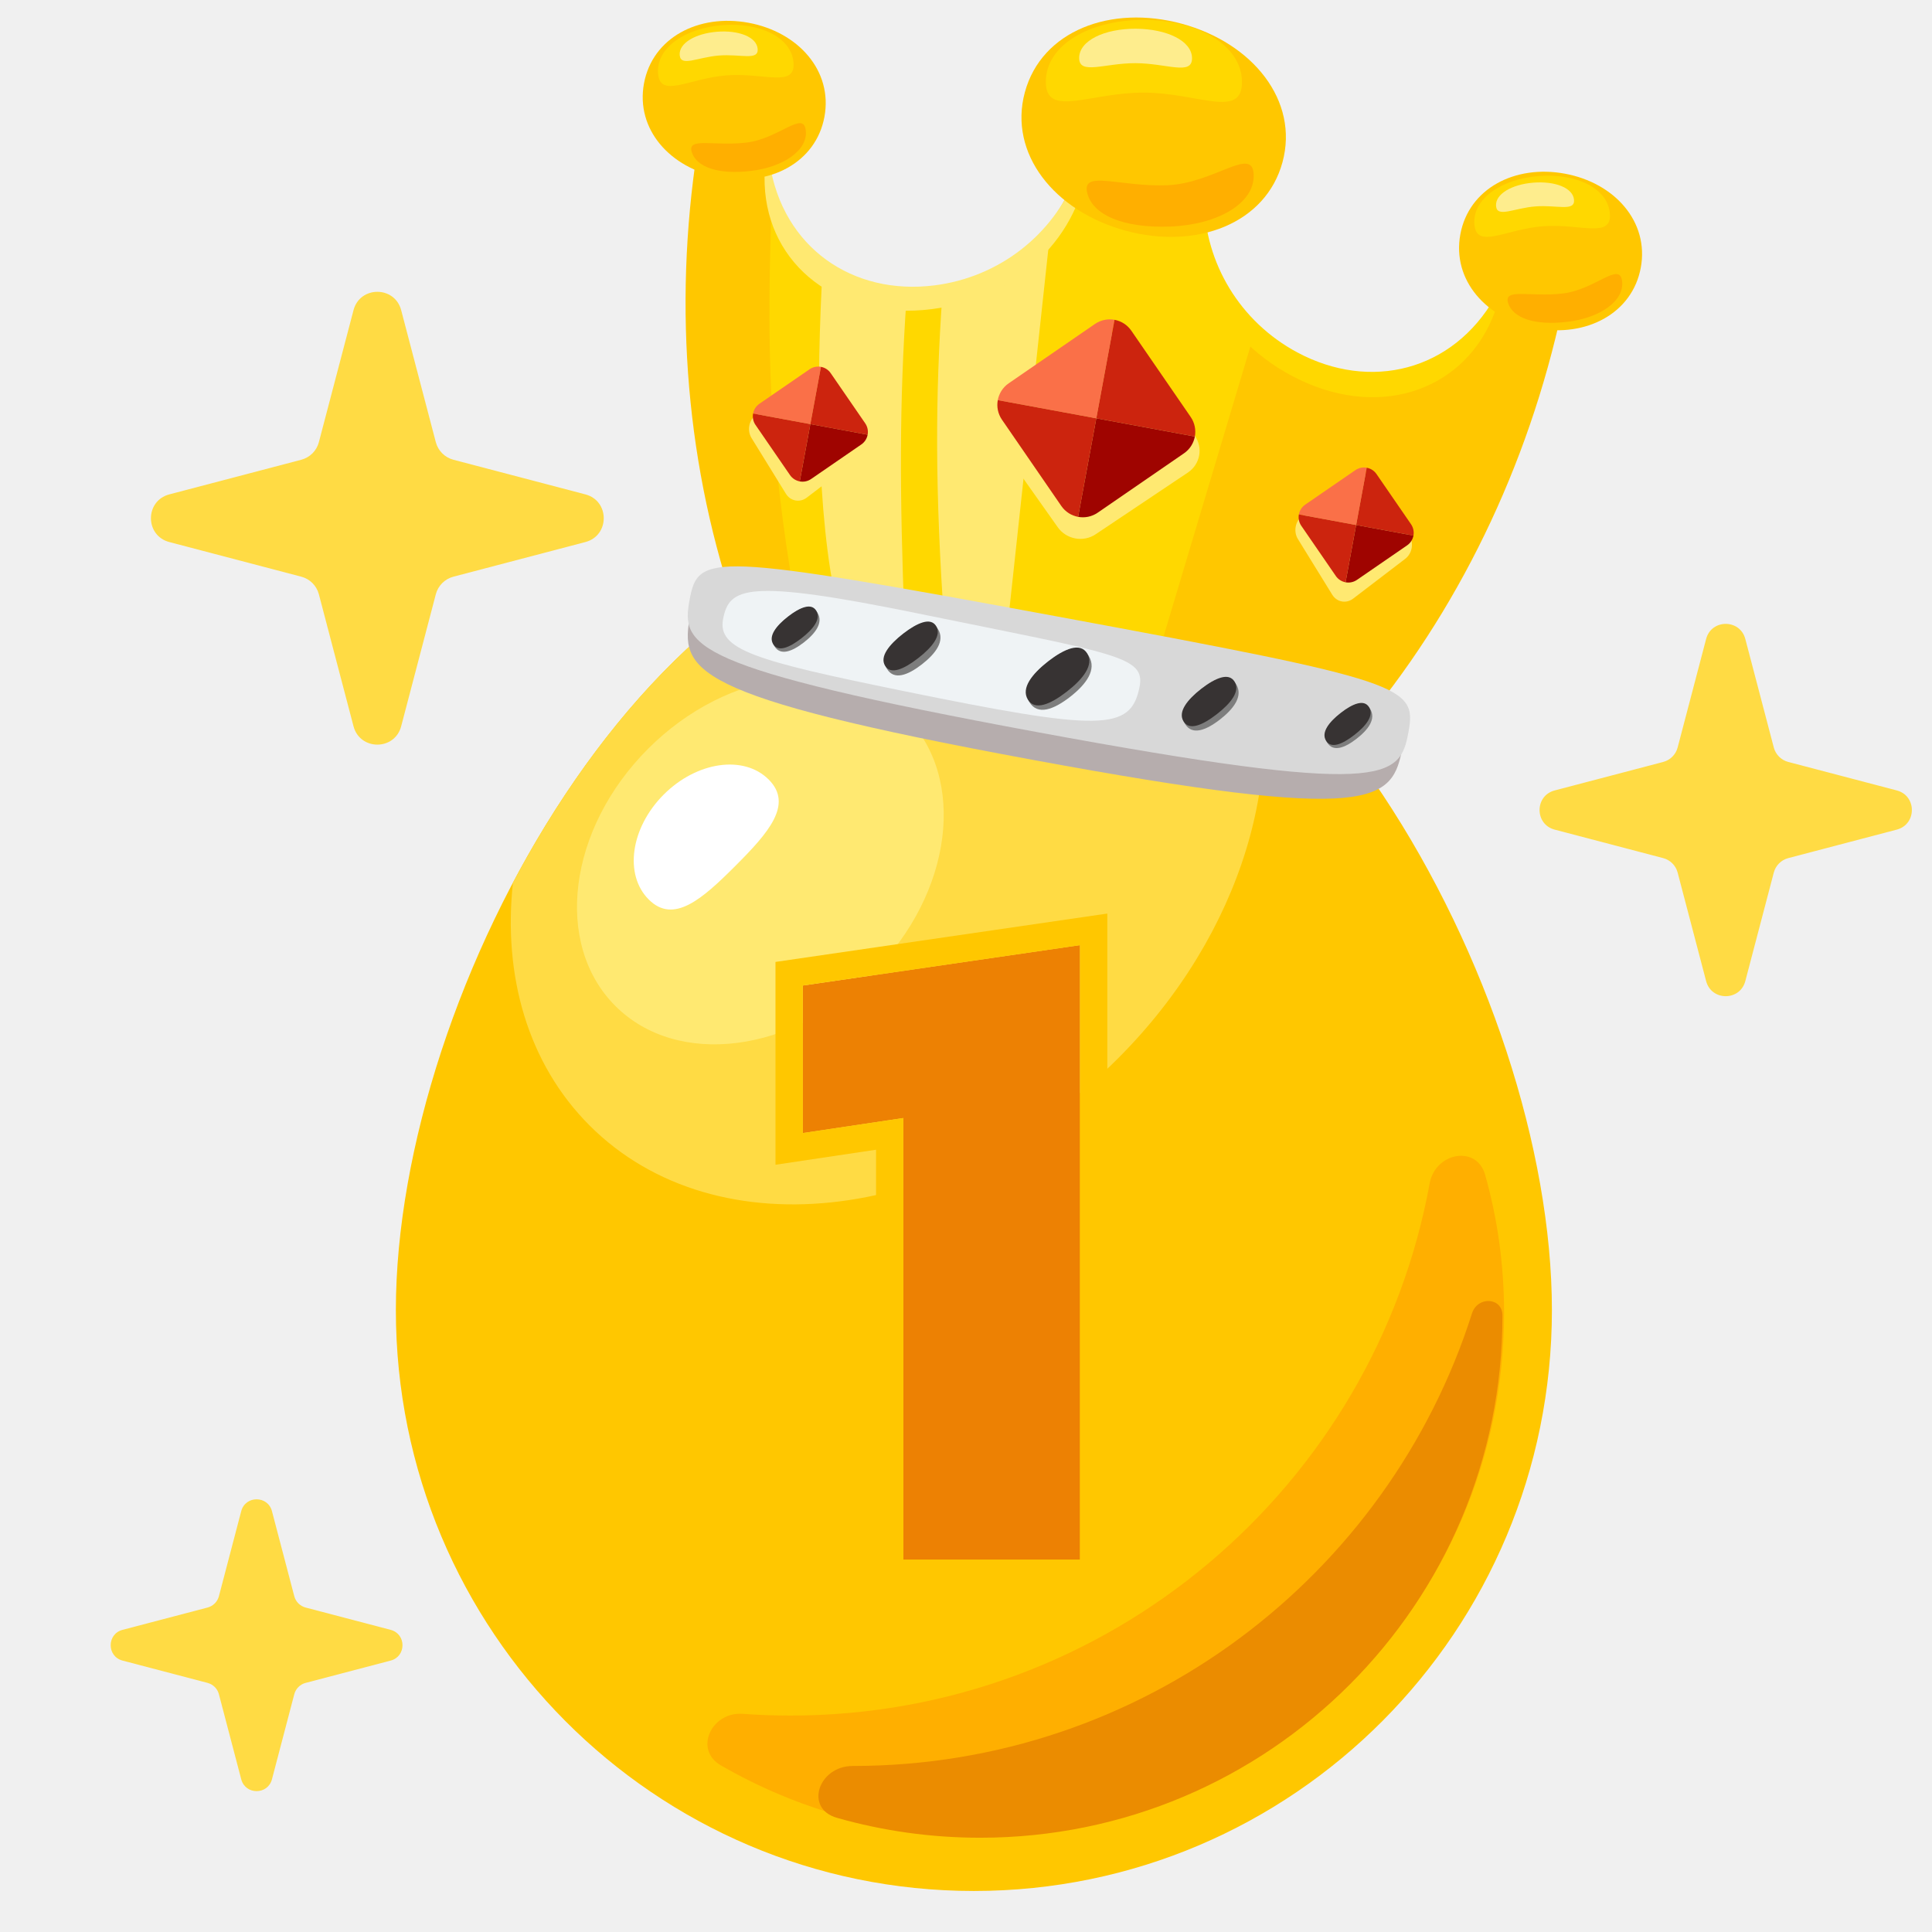
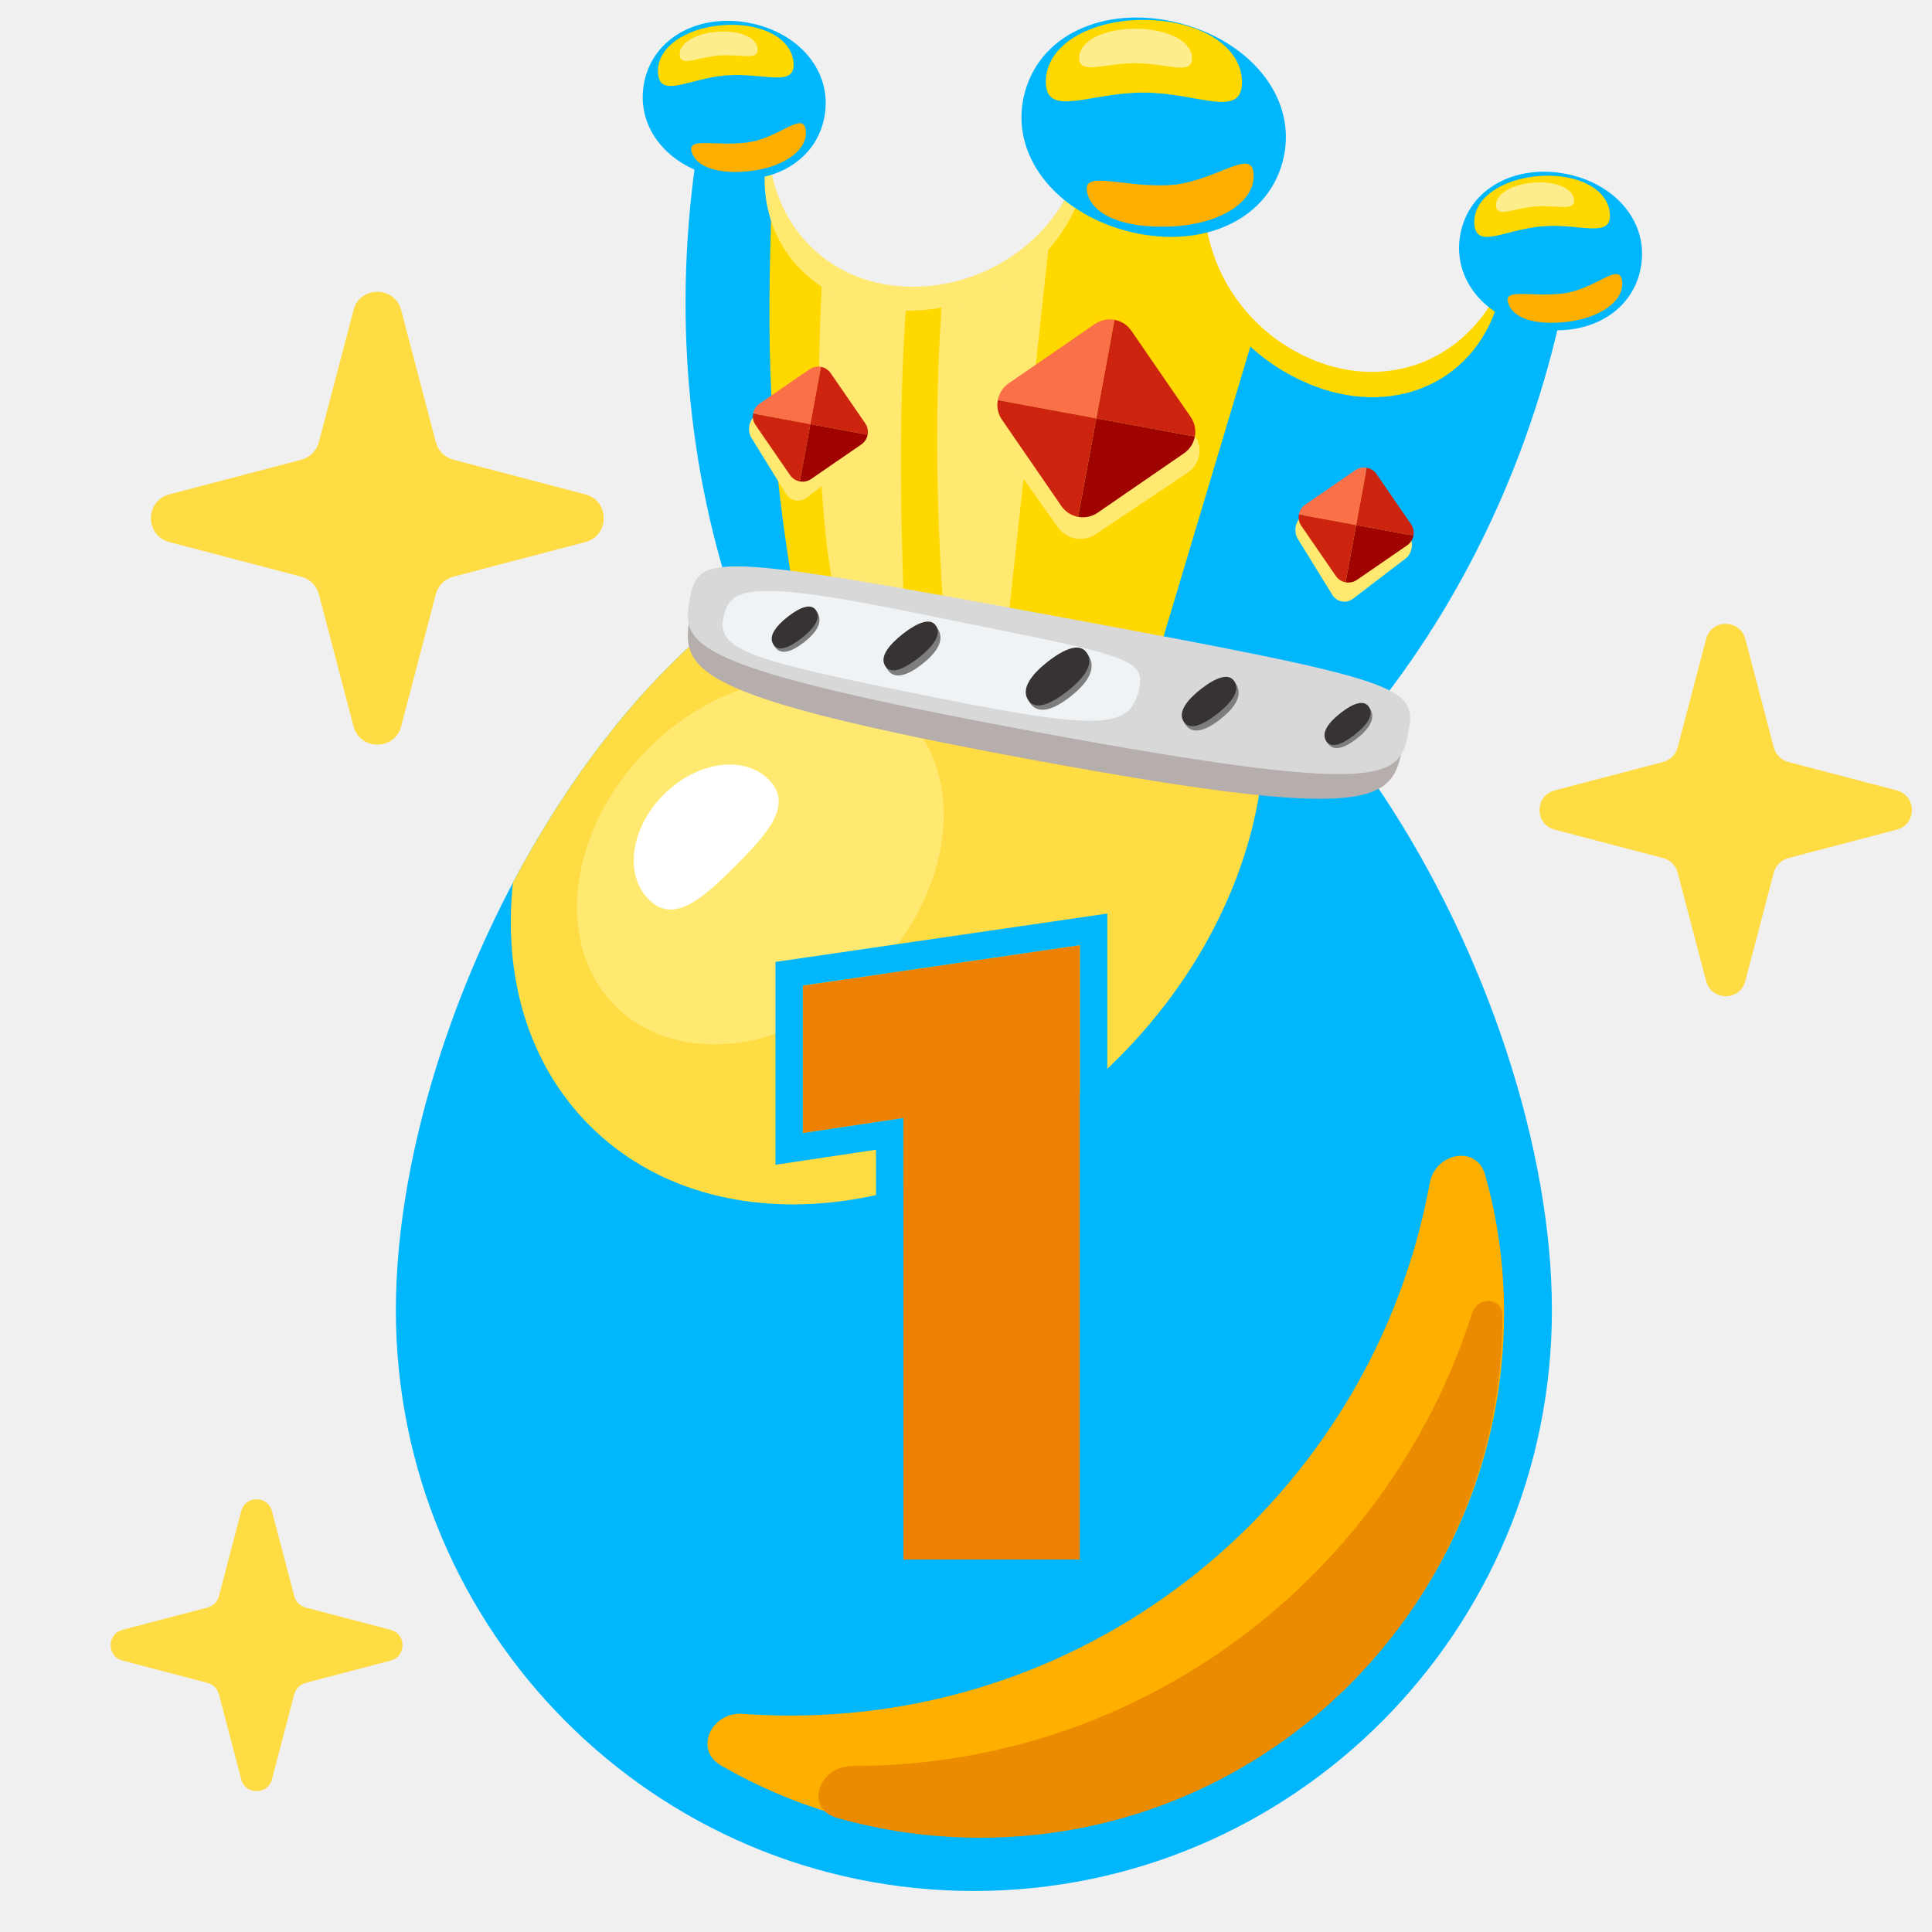
<svg xmlns="http://www.w3.org/2000/svg" width="192" height="192" fill="none" viewBox="0 0 192 192">
  <g clip-path="url(#clip0)">
    <path fill="#FFDB44" d="M173.448 97.497C172.922 99.501 170.078 99.501 169.552 97.497L166.722 86.715C166.538 86.012 165.988 85.462 165.285 85.278L154.503 82.448C152.499 81.922 152.499 79.078 154.503 78.552L165.285 75.722C165.988 75.538 166.538 74.988 166.722 74.285L169.552 63.503C170.078 61.499 172.922 61.499 173.448 63.503L176.278 74.285C176.462 74.988 177.012 75.538 177.715 75.722L188.497 78.552C190.501 79.078 190.501 81.922 188.497 82.448L177.715 85.278C177.012 85.462 176.462 86.012 176.278 86.715L173.448 97.497Z" />
    <path fill="#FFDB44" d="M39.869 72.172C39.23 74.609 35.77 74.609 35.131 72.172L31.689 59.058C31.465 58.203 30.797 57.535 29.942 57.311L16.828 53.869C14.391 53.23 14.391 49.77 16.828 49.131L29.942 45.689C30.797 45.465 31.465 44.797 31.689 43.942L35.131 30.828C35.77 28.391 39.23 28.391 39.869 30.828L43.311 43.942C43.535 44.797 44.203 45.465 45.058 45.689L58.172 49.131C60.609 49.77 60.609 53.23 58.172 53.869L45.058 57.311C44.203 57.535 43.535 58.203 43.311 59.058L39.869 72.172Z" />
    <path fill="#FFDB44" d="M27.027 176.822C26.615 178.393 24.385 178.393 23.973 176.822L21.755 168.371C21.61 167.82 21.18 167.389 20.629 167.245L12.178 165.027C10.607 164.615 10.607 162.385 12.178 161.973L20.629 159.755C21.18 159.611 21.61 159.18 21.755 158.629L23.973 150.178C24.385 148.607 26.615 148.607 27.027 150.178L29.245 158.629C29.39 159.18 29.82 159.611 30.371 159.755L38.822 161.973C40.393 162.385 40.393 164.615 38.822 165.027L30.371 167.245C29.82 167.389 29.39 167.82 29.245 168.371L27.027 176.822Z" />
-     <path fill="#FFC700" d="M154.226 130.2C154.226 162.079 128.508 187.923 96.783 187.923C65.059 187.923 39.341 162.079 39.341 130.2C39.341 98.32 65.059 51.644 96.783 51.644C128.508 51.644 154.226 98.32 154.226 130.2Z" />
+     <path fill="#00b7fe" d="M154.226 130.2C154.226 162.079 128.508 187.923 96.783 187.923C65.059 187.923 39.341 162.079 39.341 130.2C39.341 98.32 65.059 51.644 96.783 51.644C128.508 51.644 154.226 98.32 154.226 130.2Z" />
    <path fill="#FFDB44" d="M50.976 87.717C61.465 67.867 78.08 51.644 96.783 51.644C106.751 51.644 116.125 56.252 124.296 63.56C128.212 76.328 123.488 92.8 111.118 105.17C94.769 121.519 71.255 124.512 58.598 111.855C52.433 105.69 49.981 96.95 50.976 87.717Z" />
    <path fill="#FFE971" d="M86.719 96.719C94.677 88.762 96.134 77.316 89.973 71.155C83.812 64.994 72.367 66.451 64.409 74.409C56.451 82.367 54.994 93.812 61.155 99.973C67.316 106.134 78.761 104.677 86.719 96.719Z" />
    <path fill="#FFAF00" d="M147.588 116.745C146.743 113.756 142.639 114.536 142.081 117.591C136.587 147.682 110.238 170.491 78.56 170.491C76.962 170.491 75.377 170.433 73.807 170.319C70.701 170.093 68.932 173.874 71.627 175.433C79.261 179.849 88.123 182.376 97.576 182.376C126.238 182.376 149.472 159.141 149.472 130.48C149.472 125.662 148.816 121.087 147.588 116.745Z" />
    <path fill="#EB8C00" d="M84.738 175.501C113.57 175.501 137.989 156.605 146.285 130.522C146.838 128.786 149.312 128.913 149.312 130.735C149.312 159.397 126.077 182.632 97.415 182.632C92.476 182.632 87.698 181.942 83.172 180.653C79.906 179.722 81.342 175.501 84.738 175.501Z" />
    <path fill="#fff" d="M73.066 86.066C69.774 89.358 66.94 91.862 64.471 89.392C62.002 86.923 62.669 82.253 65.961 78.961C69.253 75.669 73.924 75.002 76.393 77.471C78.862 79.94 76.358 82.774 73.066 86.066Z" />
    <path fill="#ED8103" d="M89.773 155L89.773 111.109L79.781 112.603L79.781 97.941L107.33 93.926L107.33 155L89.773 155Z" />
-     <path fill="#FFC700" fill-rule="evenodd" d="M87.06 157.713L87.06 114.258L77.067 115.752L77.067 95.595L110.043 90.788L110.043 157.713L87.06 157.713ZM89.773 111.109L89.773 155L107.329 155L107.329 93.926L79.781 97.941L79.781 112.603L89.773 111.109Z" clip-rule="evenodd" />
-     <path fill="#FFC700" d="M119.351 20.752C116.607 12.086 115.951 2.888 115.951 2.888C115.951 2.888 112.174 10.976 106.662 18.01C104.305 23.976 98.873 28.19 92.42 29.006C84.188 30.048 77.177 25.197 75.868 16.762C73.355 13.217 71.503 9.536 70.74 6.827L69.806 11.879C66.889 27.66 67.793 43.813 72.412 58.463L136.745 70.355C146.296 58.324 152.914 43.562 155.832 27.781L156.765 22.729C155.118 24.94 152.161 27.649 148.643 30.027C144.435 37.576 136.083 39.66 128.712 35.715C123.096 32.709 119.559 27.011 119.351 20.752Z" />
+     <path fill="#00b7fe" fill-rule="evenodd" d="M87.06 157.713L87.06 114.258L77.067 115.752L77.067 95.595L110.043 90.788L110.043 157.713L87.06 157.713ZM89.773 111.109L89.773 155L107.329 155L107.329 93.926L79.781 97.941L79.781 112.603L89.773 111.109Z" clip-rule="evenodd" />
+     <path fill="#00b7fe" d="M119.351 20.752C116.607 12.086 115.951 2.888 115.951 2.888C115.951 2.888 112.174 10.976 106.662 18.01C104.305 23.976 98.873 28.19 92.42 29.006C84.188 30.048 77.177 25.197 75.868 16.762C73.355 13.217 71.503 9.536 70.74 6.827L69.806 11.879C66.889 27.66 67.793 43.813 72.412 58.463L136.745 70.355C146.296 58.324 152.914 43.562 155.832 27.781L156.765 22.729C155.118 24.94 152.161 27.649 148.643 30.027C144.435 37.576 136.083 39.66 128.712 35.715C123.096 32.709 119.559 27.011 119.351 20.752Z" />
    <path fill="#FFD800" fill-rule="evenodd" d="M116.482 8.201C116.959 11.642 117.829 16.554 119.331 21.305C119.481 25.858 121.408 30.112 124.622 33.23L114.737 66.246L104.744 64.316L79.027 59.776C76.39 44.233 76.148 34.752 76.718 19.375C78.74 26.479 85.194 30.437 92.665 29.489C99.054 28.679 104.433 24.503 106.768 18.59C109.748 14.784 112.215 10.667 113.842 7.713L116.482 8.201Z" clip-rule="evenodd" />
    <path fill="#FFE971" fill-rule="evenodd" d="M99.996 63.477L104.397 22.782C101.794 26.176 97.987 28.54 93.647 29.337C92.948 39.367 92.897 48.65 93.867 62.395L99.996 63.477ZM89.885 61.692C89.408 49.167 89.362 40.052 90.091 29.623C86.939 29.546 84.06 28.565 81.741 26.827C81.161 37.427 81.061 50.935 83.249 60.521L89.885 61.692Z" clip-rule="evenodd" />
    <path fill="#FFE971" fill-rule="evenodd" d="M108.069 16.024C107.714 16.505 107.351 16.984 106.979 17.459C104.645 23.371 99.266 27.548 92.877 28.358C84.726 29.392 77.785 24.586 76.491 16.227C76.369 16.055 76.249 15.883 76.131 15.711C76.005 16.569 75.957 17.442 75.991 18.323C76.298 26.295 83.23 31.909 92.607 30.72C101.283 29.62 107.44 23.28 108.069 16.024Z" clip-rule="evenodd" />
    <path fill="#FFD800" fill-rule="evenodd" d="M119.145 18.071C119.305 18.647 119.473 19.225 119.65 19.801C119.717 26.157 123.247 31.981 128.925 35.022C136.167 38.901 144.368 36.894 148.565 29.55C148.739 29.433 148.913 29.315 149.085 29.197C148.896 30.043 148.629 30.876 148.282 31.687C145.146 39.021 136.664 41.787 128.332 37.324C120.623 33.195 117.139 25.072 119.145 18.071Z" clip-rule="evenodd" />
-     <path fill="#FFC700" d="M127.452 16.121C125.795 22.22 118.927 24.846 111.858 22.924C104.788 21.003 100.194 15.263 101.851 9.164C103.509 3.065 110.376 0.439 117.446 2.36C124.515 4.281 129.109 10.021 127.452 16.121Z" />
+     <path fill="#00b7fe" d="M127.452 16.121C125.795 22.22 118.927 24.846 111.858 22.924C104.788 21.003 100.194 15.263 101.851 9.164C103.509 3.065 110.376 0.439 117.446 2.36C124.515 4.281 129.109 10.021 127.452 16.121Z" />
    <path fill="#FFD800" d="M123.426 8.18C123.414 11.838 119.059 9.222 113.677 9.203C108.294 9.184 103.921 11.769 103.934 8.111C103.947 4.453 108.32 1.96 113.702 1.979C119.085 1.998 123.439 4.522 123.426 8.18Z" />
    <path fill="#FFAF00" d="M108.034 19.11C107.549 16.889 111.273 18.58 115.967 18.41C120.662 18.239 124.484 14.459 124.589 17.35C124.694 20.241 120.961 22.344 116.267 22.515C111.572 22.686 108.518 21.332 108.034 19.11Z" />
    <path fill="#FEED8D" d="M118.463 5.797C118.457 7.53 115.95 6.289 112.853 6.278C109.755 6.267 107.24 7.49 107.246 5.758C107.252 4.025 109.767 2.845 112.865 2.856C115.962 2.867 118.469 4.064 118.463 5.797Z" />
-     <path fill="#FFC700" d="M163.059 26.602C162.217 31.161 157.624 33.545 152.672 32.63C147.72 31.714 144.284 27.846 145.127 23.287C145.969 18.728 150.562 16.344 155.514 17.259C160.466 18.174 163.902 22.043 163.059 26.602Z" />
+     <path fill="#00b7fe" d="M163.059 26.602C162.217 31.161 157.624 33.545 152.672 32.63C147.72 31.714 144.284 27.846 145.127 23.287C145.969 18.728 150.562 16.344 155.514 17.259C160.466 18.174 163.902 22.043 163.059 26.602Z" />
    <path fill="#FFD800" d="M159.988 21.224C160.188 23.75 157.031 22.192 153.313 22.487C149.595 22.781 146.723 24.816 146.523 22.29C146.323 19.763 149.2 17.791 152.918 17.497C156.636 17.203 159.787 18.697 159.988 21.224Z" />
    <path fill="#FFAF00" d="M149.872 30.102C149.41 28.596 152.078 29.551 155.31 29.165C158.542 28.779 160.965 25.95 161.203 27.941C161.441 29.931 158.983 31.597 155.752 31.983C152.52 32.369 150.333 31.609 149.872 30.102Z" />
    <path fill="#FEED8D" d="M156.425 19.861C156.519 21.058 154.717 20.345 152.578 20.514C150.438 20.684 148.771 21.672 148.676 20.475C148.581 19.278 150.251 18.32 152.391 18.151C154.53 17.981 156.33 18.665 156.425 19.861Z" />
-     <path fill="#FFC700" d="M81.932 11.606C81.089 16.165 76.497 18.549 71.545 17.634C66.593 16.718 63.156 12.85 63.999 8.291C64.842 3.732 69.434 1.348 74.386 2.263C79.338 3.178 82.774 7.047 81.932 11.606Z" />
+     <path fill="#00b7fe" d="M81.932 11.606C81.089 16.165 76.497 18.549 71.545 17.634C66.593 16.718 63.156 12.85 63.999 8.291C64.842 3.732 69.434 1.348 74.386 2.263C79.338 3.178 82.774 7.047 81.932 11.606Z" />
    <path fill="#FFD800" d="M78.86 6.227C79.06 8.754 75.904 7.196 72.186 7.491C68.468 7.785 65.596 9.82 65.396 7.294C65.196 4.767 68.072 2.795 71.79 2.501C75.508 2.207 78.66 3.701 78.86 6.227Z" />
    <path fill="#FFAF00" d="M68.744 15.106C68.283 13.6 70.951 14.555 74.183 14.169C77.415 13.783 79.838 10.954 80.076 12.945C80.314 14.935 77.856 16.601 74.624 16.987C71.392 17.373 69.206 16.613 68.744 15.106Z" />
    <path fill="#FEED8D" d="M75.297 4.865C75.391 6.062 73.589 5.348 71.45 5.518C69.31 5.687 67.643 6.676 67.548 5.479C67.453 4.282 69.123 3.324 71.263 3.154C73.402 2.985 75.202 3.668 75.297 4.865Z" />
    <path fill="#B6ADAD" d="M139.396 74.175C138.374 79.705 136.904 81.85 102.542 75.498C68.18 69.147 67.574 66.618 68.596 61.088C69.618 55.558 70.724 55.38 105.087 61.732C139.449 68.083 140.418 68.646 139.396 74.175Z" />
    <path fill="#D8D8D8" d="M139.962 72.798C139.11 77.405 137.703 79.159 103.037 72.751C68.37 66.343 67.683 64.202 68.534 59.595C69.386 54.988 70.49 54.873 105.157 61.281C139.823 67.689 140.813 68.191 139.962 72.798Z" />
    <path fill="#EFF3F5" d="M113.243 68.289C112.362 72.683 109.392 72.681 89.628 68.642C75.028 65.658 71.248 64.569 71.866 61.481C72.485 58.392 74.168 57.478 91.168 60.953C110.932 64.992 113.862 65.201 113.243 68.289Z" />
    <path fill="#7D7D7D" d="M76.962 64.22C76.374 63.252 77.14 62.191 78.323 61.274C79.505 60.357 80.656 59.931 81.244 60.899C81.831 61.867 81.065 62.928 79.883 63.845C78.701 64.763 77.55 65.189 76.962 64.22Z" />
    <path fill="#373333" d="M76.838 64.017C76.344 63.202 77.14 62.191 78.323 61.274C79.505 60.357 80.626 59.88 81.12 60.696C81.615 61.511 80.819 62.522 79.636 63.439C78.454 64.356 77.333 64.832 76.838 64.017Z" />
    <path fill="#7D7D7D" d="M131.892 73.793C131.304 72.825 132.07 71.764 133.252 70.847C134.435 69.93 135.586 69.504 136.173 70.472C136.761 71.44 135.995 72.501 134.813 73.418C133.63 74.336 132.479 74.762 131.892 73.793Z" />
    <path fill="#373333" d="M131.778 73.607C131.276 72.779 132.07 71.764 133.252 70.847C134.434 69.93 135.558 69.457 136.06 70.285C136.562 71.113 135.768 72.128 134.586 73.045C133.404 73.962 132.28 74.434 131.778 73.607Z" />
    <path fill="#7D7D7D" d="M88.146 66.472C87.449 65.324 88.357 64.065 89.76 62.978C91.162 61.89 92.527 61.385 93.224 62.533C93.921 63.681 93.013 64.939 91.61 66.027C90.208 67.115 88.843 67.62 88.146 66.472Z" />
    <path fill="#373333" d="M87.96 66.165C87.403 65.248 88.358 64.066 89.76 62.978C91.162 61.89 92.481 61.309 93.038 62.226C93.594 63.143 92.64 64.325 91.238 65.413C89.835 66.501 88.516 67.082 87.96 66.165Z" />
    <path fill="#7D7D7D" d="M117.774 71.949C117.077 70.8 117.986 69.542 119.388 68.454C120.79 67.367 122.155 66.861 122.852 68.01C123.549 69.158 122.641 70.416 121.239 71.504C119.836 72.592 118.471 73.097 117.774 71.949Z" />
    <path fill="#373333" d="M117.615 71.686C117.038 70.736 117.986 69.542 119.388 68.454C120.79 67.367 122.116 66.797 122.693 67.747C123.27 68.698 122.322 69.892 120.92 70.979C119.518 72.067 118.192 72.637 117.615 71.686Z" />
    <path fill="#7D7D7D" d="M102.305 69.781C101.495 68.447 102.551 66.985 104.18 65.721C105.81 64.457 107.396 63.87 108.206 65.204C109.016 66.538 107.96 68.001 106.331 69.264C104.701 70.528 103.115 71.116 102.305 69.781Z" />
    <path fill="#373333" d="M102.146 69.519C101.456 68.382 102.551 66.985 104.18 65.721C105.81 64.457 107.357 63.805 108.046 64.941C108.736 66.078 107.641 67.475 106.012 68.739C104.383 70.003 102.835 70.655 102.146 69.519Z" />
    <path fill="#FFE971" d="M108.6 33.587C109.826 32.766 111.511 33.078 112.363 34.283L118.73 43.291C119.582 44.496 119.278 46.139 118.052 46.959L108.885 53.096C107.659 53.917 105.974 53.606 105.122 52.401L98.755 43.393C97.904 42.188 98.207 40.545 99.434 39.724L108.6 33.587Z" />
    <path fill="#FA7048" d="M110.761 31.782L108.951 41.573L99.159 39.763C99.28 39.109 99.651 38.501 100.243 38.093L108.814 32.197C109.406 31.789 110.106 31.661 110.761 31.782Z" />
    <path fill="#CC240E" d="M107.141 51.365L108.951 41.573L99.159 39.763C99.038 40.418 99.167 41.119 99.574 41.71L105.471 50.282C105.878 50.873 106.486 51.244 107.141 51.365Z" />
    <path fill="#CC240E" d="M110.761 31.782L108.951 41.573L118.743 43.383C118.864 42.729 118.735 42.028 118.328 41.436L112.431 32.865C112.024 32.273 111.415 31.903 110.761 31.782Z" />
    <path fill="#9F0400" d="M107.141 51.365L108.951 41.573L118.743 43.383C118.622 44.038 118.251 44.646 117.659 45.053L109.088 50.95C108.496 51.357 107.796 51.486 107.141 51.365Z" />
    <path fill="#FFE971" d="M134.577 47.319C135.268 46.791 136.199 46.963 136.656 47.703L140.071 53.24C140.527 53.981 140.337 55.01 139.646 55.538L134.477 59.488C133.786 60.016 132.855 59.844 132.398 59.104L128.983 53.567C128.527 52.826 128.717 51.797 129.408 51.269L134.577 47.319Z" />
    <path fill="#FA7048" d="M135.825 46.482L134.773 52.175L129.08 51.123C129.151 50.742 129.366 50.389 129.71 50.152L134.693 46.724C135.037 46.487 135.445 46.412 135.825 46.482Z" />
    <path fill="#CC240E" d="M133.721 57.868L134.773 52.175L129.08 51.123C129.01 51.503 129.085 51.911 129.322 52.255L132.75 57.238C132.987 57.582 133.34 57.798 133.721 57.868Z" />
    <path fill="#CC240E" d="M135.825 46.482L134.773 52.175L140.466 53.227C140.536 52.847 140.461 52.439 140.225 52.095L136.796 47.112C136.56 46.768 136.206 46.553 135.825 46.482Z" />
    <path fill="#9F0400" d="M133.721 57.868L134.773 52.175L140.466 53.227C140.396 53.608 140.18 53.962 139.836 54.198L134.853 57.627C134.509 57.863 134.101 57.938 133.721 57.868Z" />
    <path fill="#FFE971" d="M80.279 37.282C80.971 36.754 81.902 36.926 82.359 37.667L85.773 43.203C86.23 43.944 86.04 44.973 85.349 45.502L80.18 49.452C79.489 49.98 78.558 49.808 78.101 49.067L74.686 43.531C74.23 42.79 74.42 41.761 75.111 41.233L80.279 37.282Z" />
    <path fill="#FA7048" d="M81.584 36.457L80.532 42.15L74.839 41.097C74.91 40.717 75.125 40.363 75.469 40.126L80.453 36.698C80.796 36.461 81.204 36.386 81.584 36.457Z" />
    <path fill="#CC240E" d="M79.48 47.842L80.532 42.149L74.84 41.096C74.769 41.477 74.844 41.884 75.081 42.228L78.509 47.212C78.746 47.556 79.1 47.771 79.48 47.842Z" />
    <path fill="#CC240E" d="M81.584 36.456L80.532 42.149L86.225 43.201C86.295 42.82 86.22 42.413 85.984 42.069L82.555 37.086C82.319 36.742 81.965 36.526 81.584 36.456Z" />
    <path fill="#9F0400" d="M79.48 47.842L80.532 42.149L86.225 43.201C86.155 43.582 85.939 43.935 85.595 44.172L80.612 47.6C80.268 47.837 79.861 47.912 79.48 47.842Z" />
  </g>
  <defs>
    <clipPath id="clip0">
      <rect width="192" height="192" fill="#fff" />
    </clipPath>
  </defs>
</svg>
